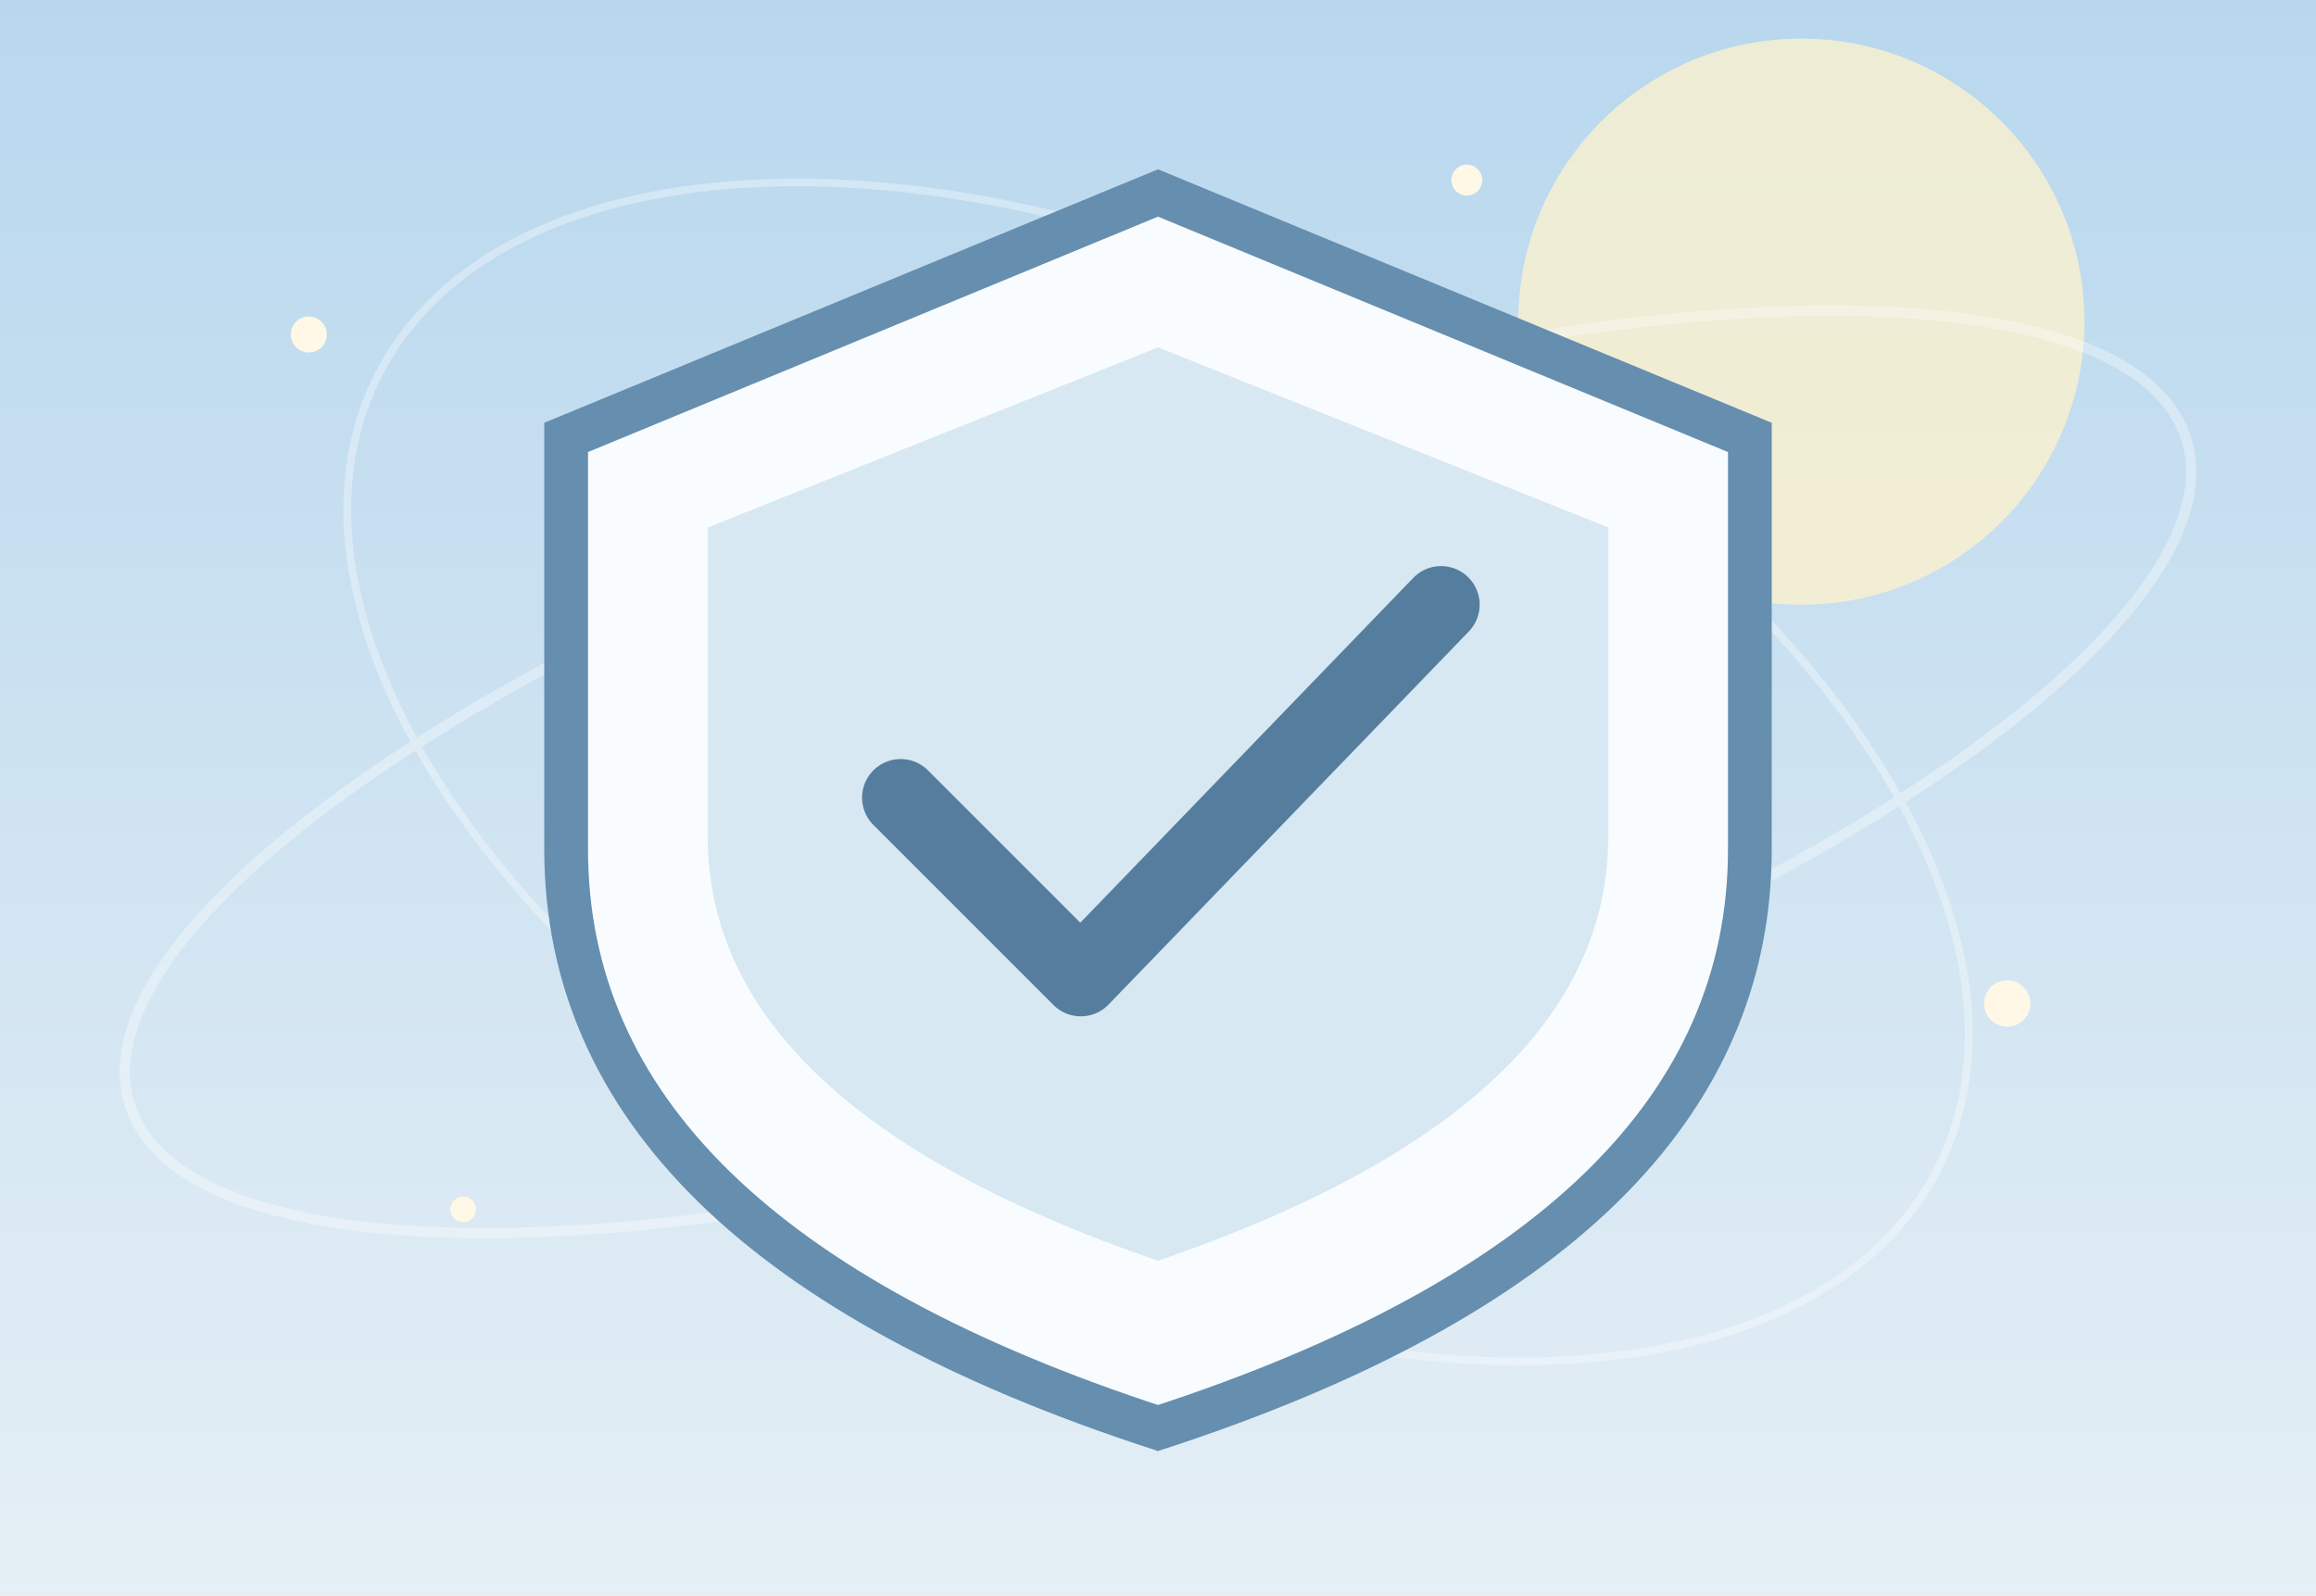
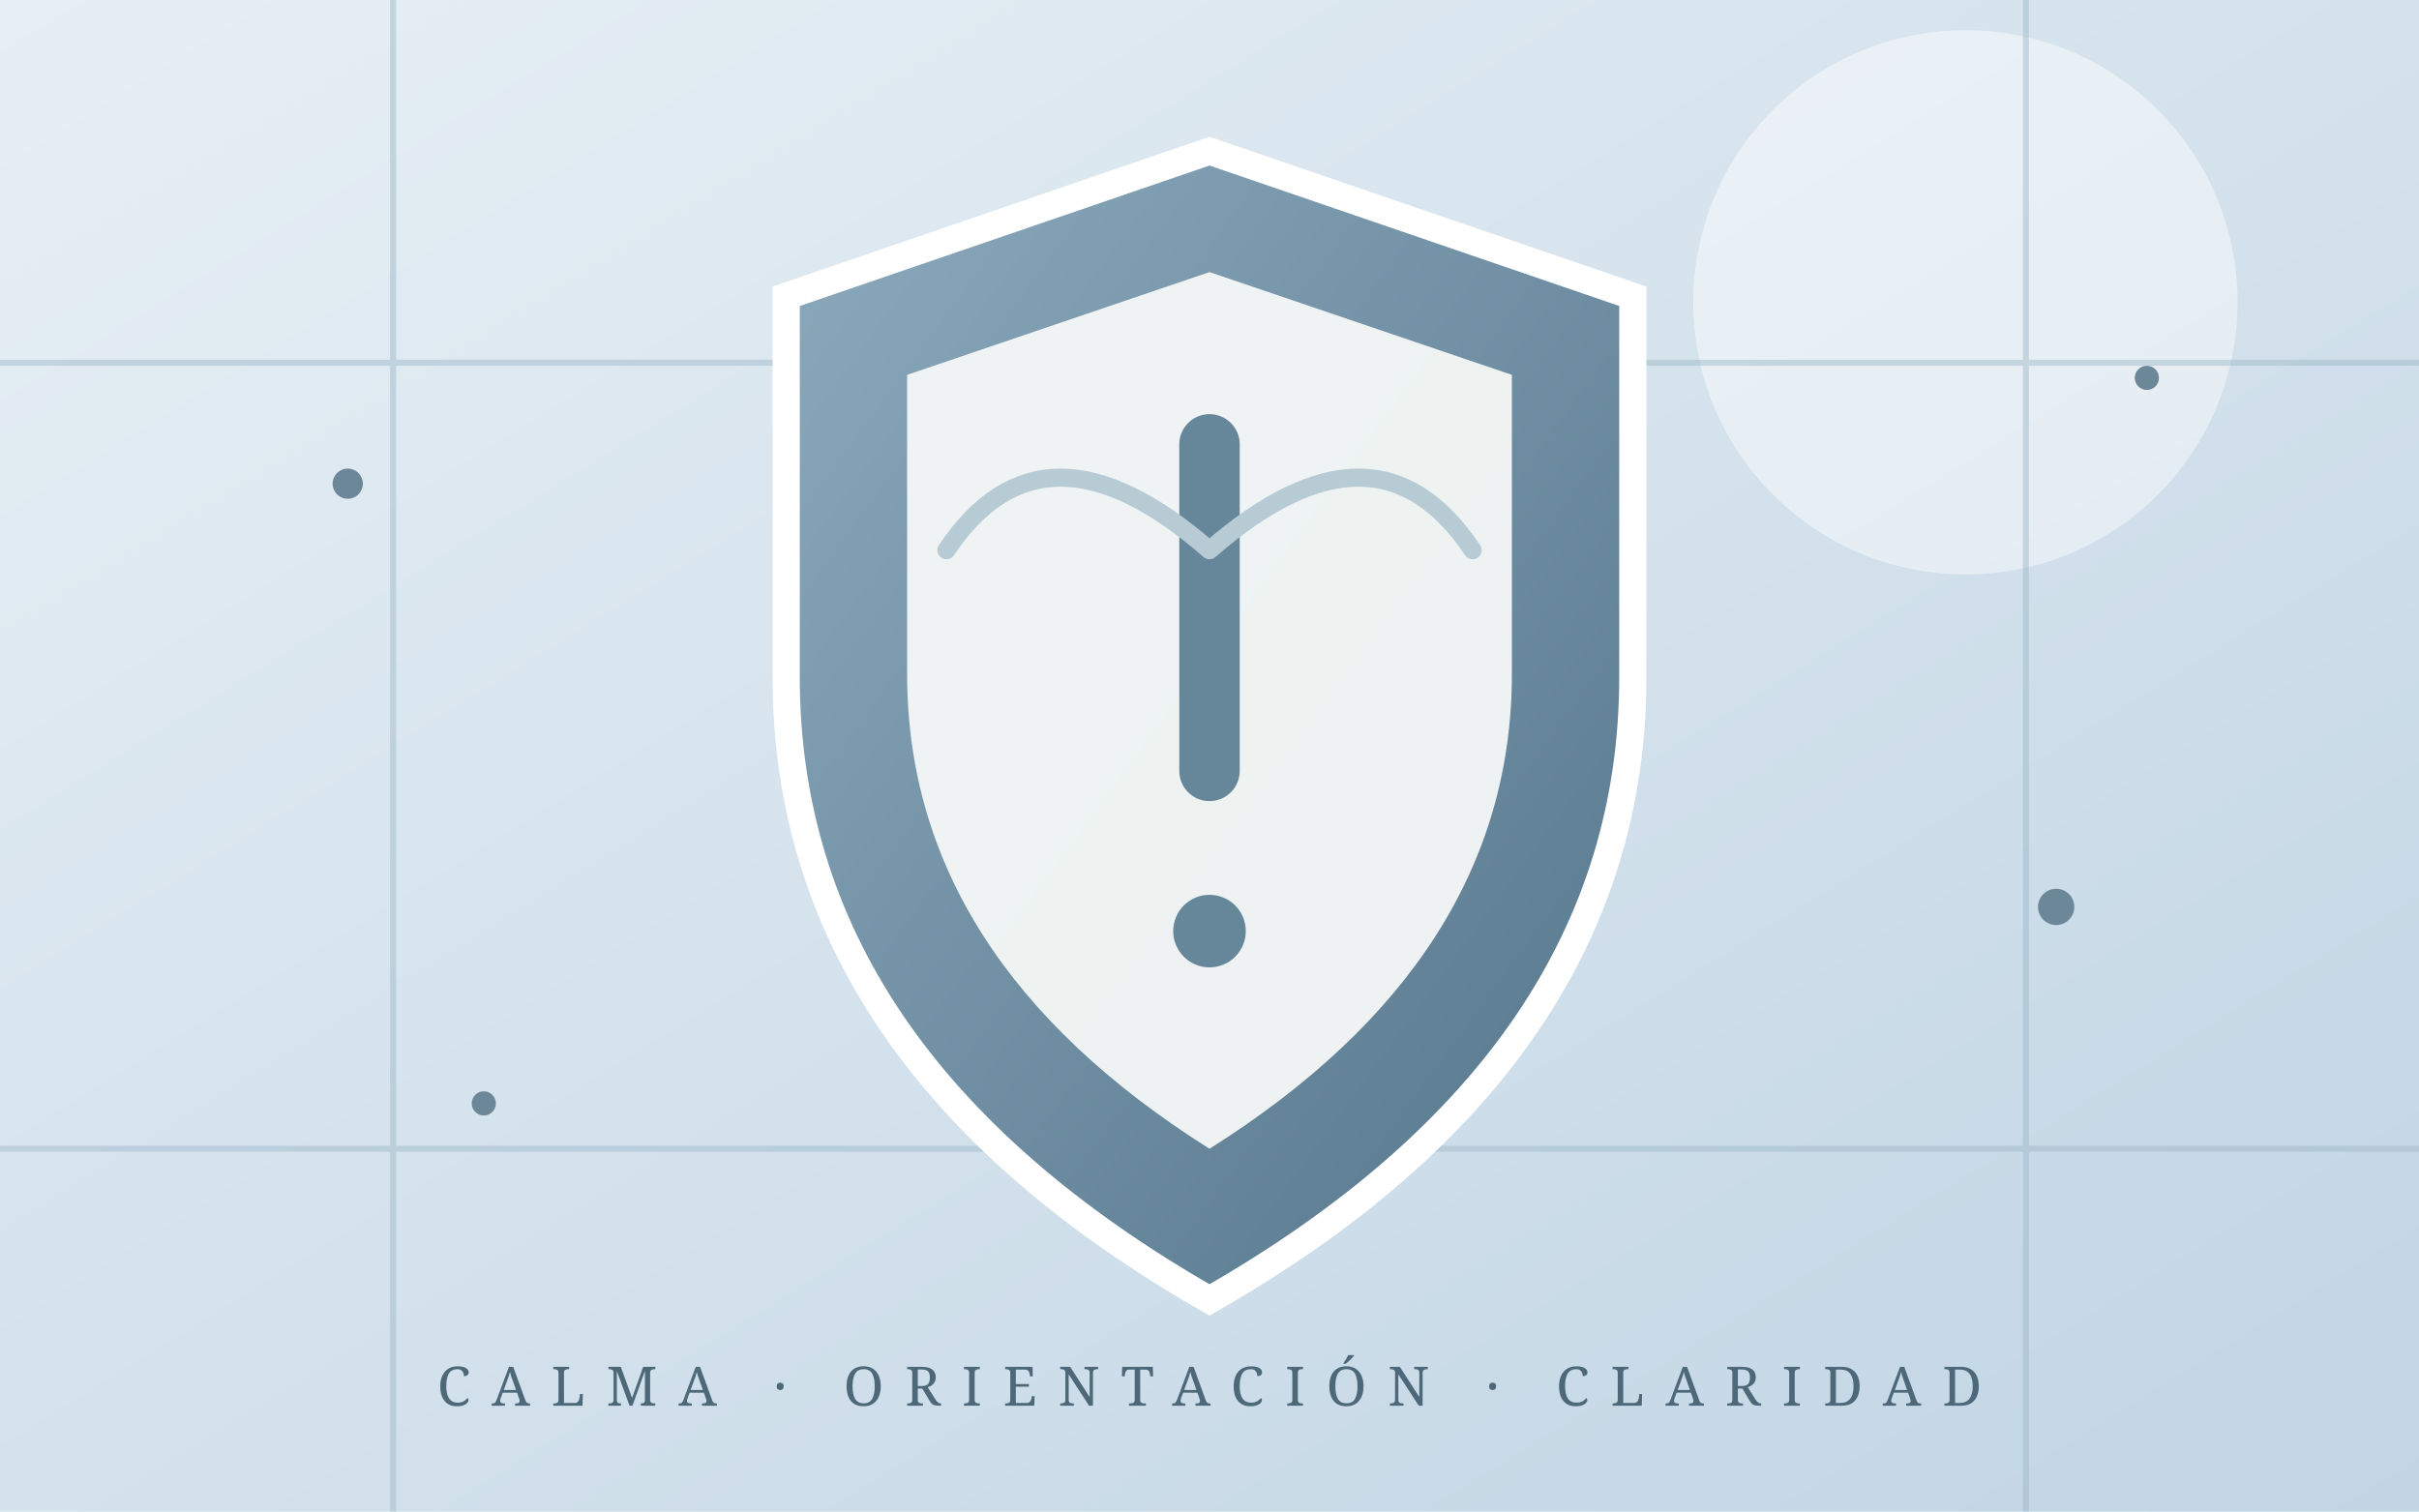
- <svg xmlns="http://www.w3.org/2000/svg" viewBox="0 0 900 620">
+ <svg xmlns="http://www.w3.org/2000/svg" viewBox="0 0 800 500">
  <defs>
-     <linearGradient id="sky" x2="0" y2="1">
-       <stop stop-color="#b8d7ee" />
-       <stop offset="1" stop-color="#e5eff5" />
+     <linearGradient id="bg" x2="1" y2="1">
+       <stop stop-color="#e7eff5" />
+       <stop offset="1" stop-color="#c1d5e4" />
+     </linearGradient>
+     <linearGradient id="shield" x2="1" y2="1">
+       <stop stop-color="#8daabd" />
+       <stop offset="1" stop-color="#54758b" />
    </linearGradient>
  </defs>
-   <rect width="900" height="620" fill="url(#sky)" />
-   <circle cx="700" cy="125" r="110" fill="#fff3cc" opacity=".75" />
-   <g fill="none" stroke="#fff" opacity=".34">
-     <ellipse cx="450" cy="300" rx="420" ry="130" transform="rotate(-18 450 300)" stroke-width="4" />
-     <ellipse cx="450" cy="300" rx="340" ry="190" transform="rotate(27 450 300)" stroke-width="3" />
+   <rect width="800" height="500" fill="url(#bg)" />
+   <circle cx="650" cy="100" r="90" fill="#fff" opacity=".45" />
+   <g fill="none" stroke="#9bb5c5" stroke-width="2" opacity=".45">
+     <path d="M0 120H800M0 380H800M130 0V500M670 0V500" />
  </g>
-   <path d="M450 75L680 170V330Q680 480 450 555Q220 480 220 330V170Z" fill="#f9fcff" stroke="#668eae" stroke-width="17" />
-   <path d="M450 135L625 205V325Q625 430 450 490Q275 430 275 325V205Z" fill="#d7e8f3" />
-   <path d="M350 310L420 380 560 235" fill="none" stroke="#557e9e" stroke-width="30" stroke-linecap="round" stroke-linejoin="round" />
-   <g fill="#fff8e7">
-     <circle cx="120" cy="130" r="7" />
-     <circle cx="780" cy="390" r="9" />
-     <circle cx="180" cy="470" r="5" />
-     <circle cx="570" cy="70" r="6" />
+   <g transform="translate(260 50)">
+     <path d="M140 0L280 48V174Q280 300 140 380Q0 300 0 174V48Z" fill="url(#shield)" stroke="#fff" stroke-width="9" />
+     <path d="M140 40L240 74V173Q240 267 140 330Q40 267 40 173V74Z" fill="#f4f7f6" opacity=".96" />
+     <path d="M140 97V205" stroke="#66879a" stroke-width="20" stroke-linecap="round" />
+     <circle cx="140" cy="258" r="12" fill="#66879a" />
+     <path d="M140 132q-55-48-87 0M140 132q55-48 87 0" fill="none" stroke="#b7cbd5" stroke-width="6" stroke-linecap="round" />
  </g>
+   <g fill="#6c8797">
+     <circle cx="115" cy="160" r="5" />
+     <circle cx="680" cy="300" r="6" />
+     <circle cx="160" cy="365" r="4" />
+     <circle cx="710" cy="125" r="4" />
+   </g>
+   <text x="400" y="465" text-anchor="middle" font-family="Georgia" font-size="18" letter-spacing="7" fill="#4d6879">CALMA · ORIENTACIÓN · CLARIDAD</text>
</svg>
